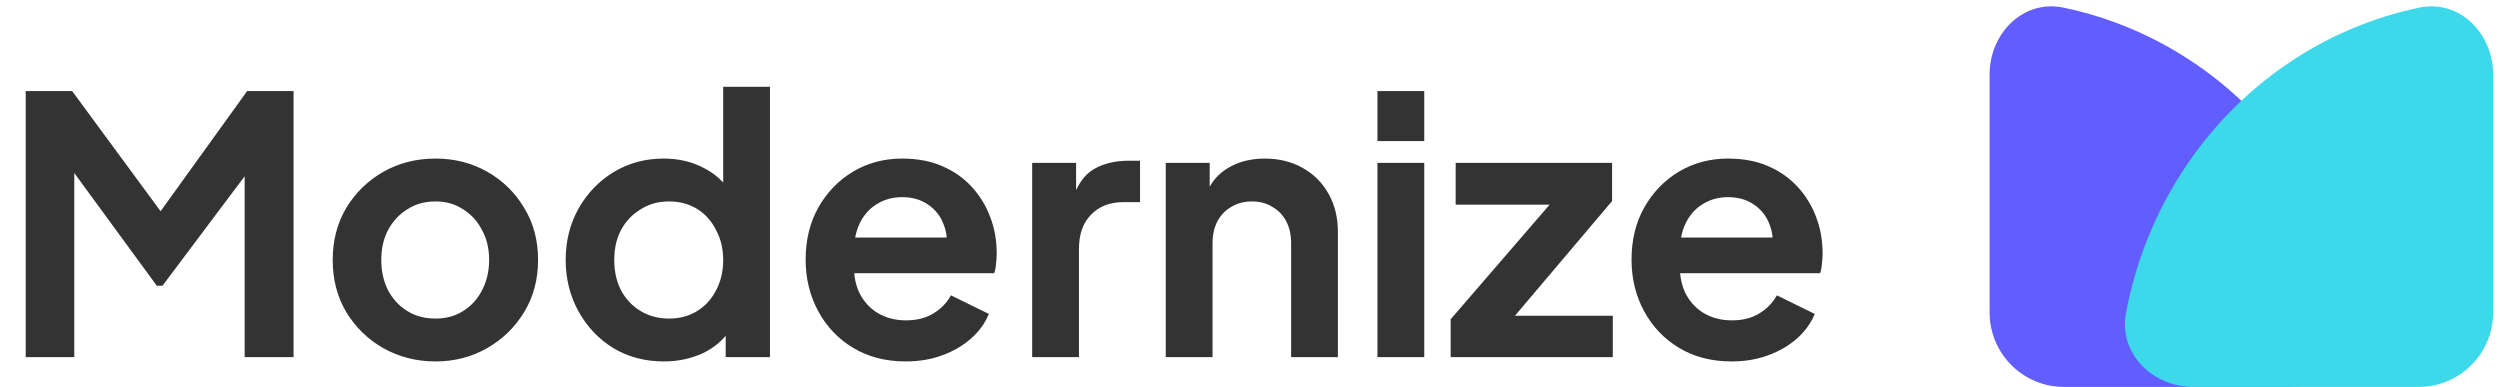
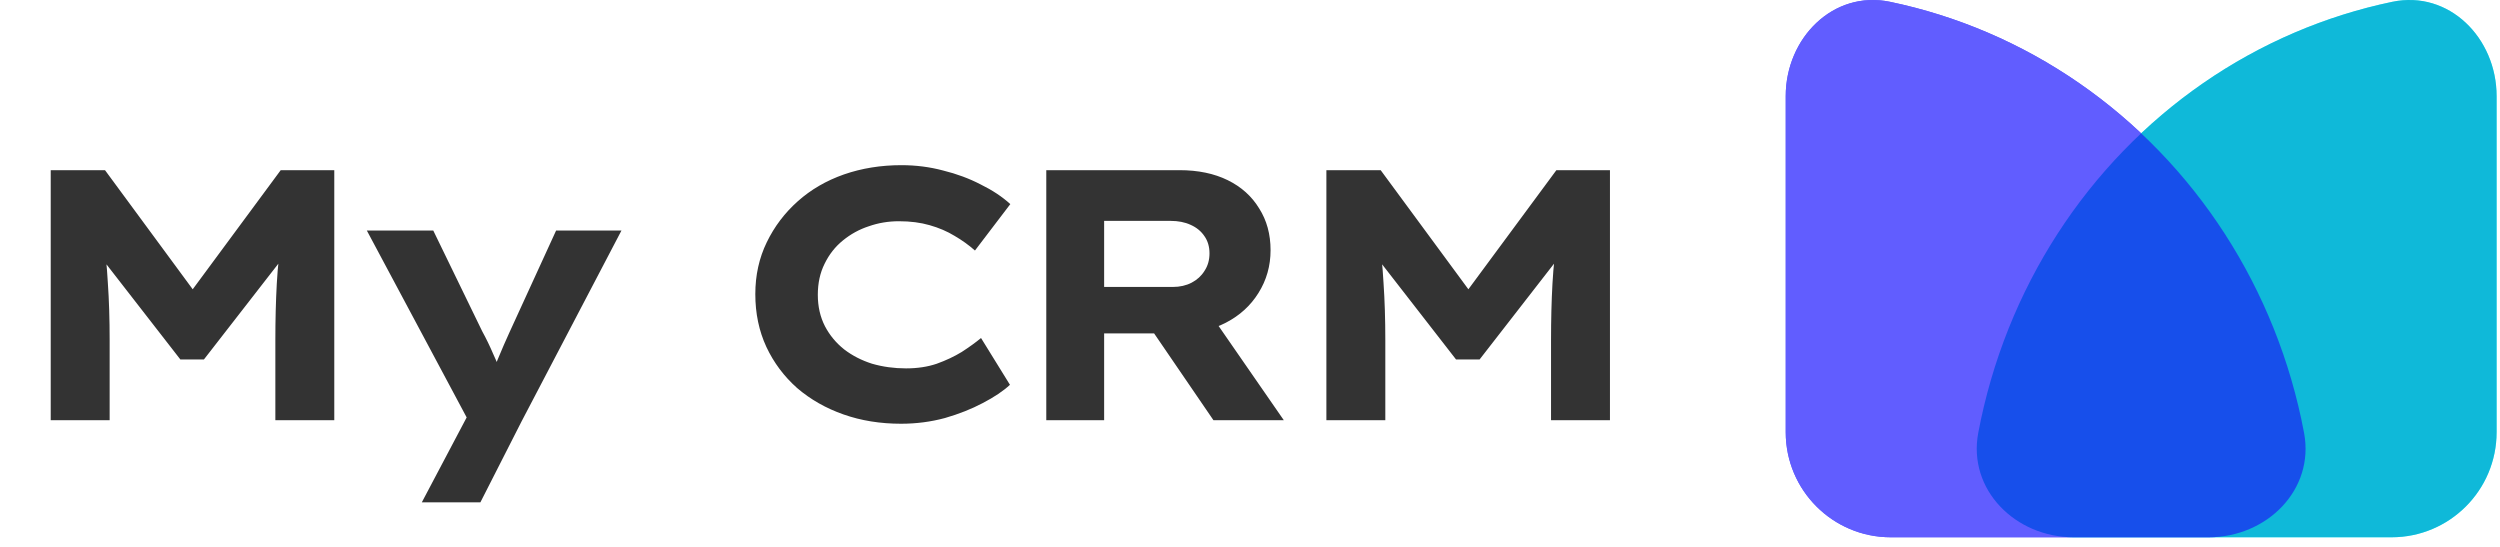
- <svg xmlns="http://www.w3.org/2000/svg" width="168" height="26" viewBox="0 0 168 26" fill="none">
-   <path d="M1.728 24V6.12H4.848L11.544 15.216H10.056L16.608 6.12H19.728V24H16.44V9.84L17.712 10.152L10.92 19.2H10.536L3.912 10.152L4.992 9.84V24H1.728ZM29.27 24.288C27.99 24.288 26.822 23.992 25.766 23.4C24.726 22.808 23.894 22 23.27 20.976C22.662 19.952 22.358 18.784 22.358 17.472C22.358 16.16 22.662 14.992 23.27 13.968C23.894 12.944 24.726 12.136 25.766 11.544C26.806 10.952 27.974 10.656 29.27 10.656C30.55 10.656 31.71 10.952 32.75 11.544C33.79 12.136 34.614 12.944 35.222 13.968C35.846 14.976 36.158 16.144 36.158 17.472C36.158 18.784 35.846 19.952 35.222 20.976C34.598 22 33.766 22.808 32.726 23.4C31.686 23.992 30.534 24.288 29.27 24.288ZM29.27 21.408C29.974 21.408 30.59 21.24 31.118 20.904C31.662 20.568 32.086 20.104 32.39 19.512C32.71 18.904 32.87 18.224 32.87 17.472C32.87 16.704 32.71 16.032 32.39 15.456C32.086 14.864 31.662 14.4 31.118 14.064C30.59 13.712 29.974 13.536 29.27 13.536C28.55 13.536 27.918 13.712 27.374 14.064C26.83 14.4 26.398 14.864 26.078 15.456C25.774 16.032 25.622 16.704 25.622 17.472C25.622 18.224 25.774 18.904 26.078 19.512C26.398 20.104 26.83 20.568 27.374 20.904C27.918 21.24 28.55 21.408 29.27 21.408ZM44.614 24.288C43.35 24.288 42.222 23.992 41.23 23.4C40.238 22.792 39.454 21.968 38.878 20.928C38.302 19.888 38.014 18.736 38.014 17.472C38.014 16.192 38.302 15.04 38.878 14.016C39.454 12.992 40.238 12.176 41.23 11.568C42.238 10.96 43.358 10.656 44.59 10.656C45.582 10.656 46.462 10.856 47.23 11.256C48.014 11.64 48.63 12.184 49.078 12.888L48.598 13.536V5.832H51.742V24H48.766V21.48L49.102 22.104C48.654 22.808 48.03 23.352 47.23 23.736C46.43 24.104 45.558 24.288 44.614 24.288ZM44.95 21.408C45.67 21.408 46.302 21.24 46.846 20.904C47.39 20.568 47.814 20.104 48.118 19.512C48.438 18.92 48.598 18.24 48.598 17.472C48.598 16.72 48.438 16.048 48.118 15.456C47.814 14.848 47.39 14.376 46.846 14.04C46.302 13.704 45.67 13.536 44.95 13.536C44.246 13.536 43.614 13.712 43.054 14.064C42.494 14.4 42.054 14.864 41.734 15.456C41.43 16.032 41.278 16.704 41.278 17.472C41.278 18.24 41.43 18.92 41.734 19.512C42.054 20.104 42.494 20.568 43.054 20.904C43.614 21.24 44.246 21.408 44.95 21.408ZM60.859 24.288C59.515 24.288 58.339 23.984 57.331 23.376C56.323 22.768 55.539 21.944 54.979 20.904C54.419 19.864 54.139 18.712 54.139 17.448C54.139 16.136 54.419 14.976 54.979 13.968C55.555 12.944 56.331 12.136 57.307 11.544C58.299 10.952 59.403 10.656 60.619 10.656C61.643 10.656 62.539 10.824 63.307 11.16C64.091 11.496 64.755 11.96 65.299 12.552C65.843 13.144 66.259 13.824 66.547 14.592C66.835 15.344 66.979 16.16 66.979 17.04C66.979 17.264 66.963 17.496 66.931 17.736C66.915 17.976 66.875 18.184 66.811 18.36H56.731V15.96H65.035L63.547 17.088C63.691 16.352 63.651 15.696 63.427 15.12C63.219 14.544 62.867 14.088 62.371 13.752C61.891 13.416 61.307 13.248 60.619 13.248C59.963 13.248 59.379 13.416 58.867 13.752C58.355 14.072 57.963 14.552 57.691 15.192C57.435 15.816 57.339 16.576 57.403 17.472C57.339 18.272 57.443 18.984 57.715 19.608C58.003 20.216 58.419 20.688 58.963 21.024C59.523 21.36 60.163 21.528 60.883 21.528C61.603 21.528 62.211 21.376 62.707 21.072C63.219 20.768 63.619 20.36 63.907 19.848L66.451 21.096C66.195 21.72 65.795 22.272 65.251 22.752C64.707 23.232 64.059 23.608 63.307 23.88C62.571 24.152 61.755 24.288 60.859 24.288ZM69.362 24V10.944H72.314V13.848L72.074 13.416C72.378 12.44 72.85 11.76 73.49 11.376C74.146 10.992 74.93 10.8 75.842 10.8H76.61V13.584H75.482C74.586 13.584 73.866 13.864 73.322 14.424C72.778 14.968 72.506 15.736 72.506 16.728V24H69.362ZM78.339 24V10.944H81.291V13.512L81.051 13.056C81.355 12.272 81.851 11.68 82.539 11.28C83.243 10.864 84.059 10.656 84.987 10.656C85.947 10.656 86.795 10.864 87.531 11.28C88.283 11.696 88.867 12.28 89.283 13.032C89.699 13.768 89.907 14.624 89.907 15.6V24H86.763V16.344C86.763 15.768 86.651 15.272 86.427 14.856C86.203 14.44 85.891 14.12 85.491 13.896C85.107 13.656 84.651 13.536 84.123 13.536C83.611 13.536 83.155 13.656 82.755 13.896C82.355 14.12 82.043 14.44 81.819 14.856C81.595 15.272 81.483 15.768 81.483 16.344V24H78.339ZM92.566 24V10.944H95.71V24H92.566ZM92.566 9.48V6.12H95.71V9.48H92.566ZM97.484 24V21.456L105.068 12.672L105.548 13.752H97.82V10.944H108.332V13.512L100.892 22.296L100.412 21.216H108.38V24H97.484ZM116.359 24.288C115.015 24.288 113.839 23.984 112.831 23.376C111.823 22.768 111.039 21.944 110.479 20.904C109.919 19.864 109.639 18.712 109.639 17.448C109.639 16.136 109.919 14.976 110.479 13.968C111.055 12.944 111.831 12.136 112.807 11.544C113.799 10.952 114.903 10.656 116.119 10.656C117.143 10.656 118.039 10.824 118.807 11.16C119.591 11.496 120.255 11.96 120.799 12.552C121.343 13.144 121.759 13.824 122.047 14.592C122.335 15.344 122.479 16.16 122.479 17.04C122.479 17.264 122.463 17.496 122.431 17.736C122.415 17.976 122.375 18.184 122.311 18.36H112.231V15.96H120.535L119.047 17.088C119.191 16.352 119.151 15.696 118.927 15.12C118.719 14.544 118.367 14.088 117.871 13.752C117.391 13.416 116.807 13.248 116.119 13.248C115.463 13.248 114.879 13.416 114.367 13.752C113.855 14.072 113.463 14.552 113.191 15.192C112.935 15.816 112.839 16.576 112.903 17.472C112.839 18.272 112.943 18.984 113.215 19.608C113.503 20.216 113.919 20.688 114.463 21.024C115.023 21.36 115.663 21.528 116.383 21.528C117.103 21.528 117.711 21.376 118.207 21.072C118.719 20.768 119.119 20.36 119.407 19.848L121.951 21.096C121.695 21.72 121.295 22.272 120.751 22.752C120.207 23.232 119.559 23.608 118.807 23.88C118.071 24.152 117.255 24.288 116.359 24.288Z" fill="#333333" />
-   <path d="M153.838 26C156.6 26 158.885 23.742 158.374 21.029C158.054 19.327 157.569 17.659 156.925 16.05C155.661 12.896 153.81 10.03 151.476 7.615C149.142 5.201 146.37 3.286 143.321 1.979C141.815 1.334 140.256 0.844 138.666 0.512C135.963 -0.051 133.701 2.239 133.701 5V21C133.701 23.761 135.94 26 138.701 26H153.838Z" fill="#615DFF" />
-   <path d="M147.403 26C144.641 26 142.355 23.742 142.866 21.029C143.187 19.327 143.672 17.659 144.316 16.05C145.579 12.896 147.431 10.03 149.765 7.615C152.099 5.201 154.87 3.286 157.92 1.979C159.426 1.334 160.985 0.844 162.575 0.512C165.278 -0.051 167.539 2.239 167.539 5V21C167.539 23.761 165.301 26 162.539 26H147.403Z" fill="#3DD9EB" />
+ <svg xmlns="http://www.w3.org/2000/svg" width="119" height="26" viewBox="0 0 119 26" fill="none">
+   <path d="M105.137 25.574C107.898 25.574 110.184 23.316 109.673 20.602C109.353 18.901 108.868 17.233 108.223 15.624C106.96 12.47 105.109 9.603 102.774 7.189C100.44 4.775 97.669 2.859 94.62 1.553C93.114 0.908 91.555 0.417 89.965 0.086C87.261 -0.477 85 1.812 85 4.574V20.574C85 23.335 87.239 25.574 90 25.574H105.137Z" fill="#615DFF" />
+   <path d="M98.701 25.574C95.94 25.574 93.654 23.316 94.165 20.602C94.486 18.901 94.971 17.233 95.615 15.624C96.878 12.47 98.73 9.603 101.064 7.189C103.398 4.775 106.169 2.859 109.219 1.553C110.725 0.908 112.284 0.417 113.873 0.086C116.577 -0.477 118.838 1.812 118.838 4.574V20.574C118.838 23.335 116.6 25.574 113.838 25.574H98.701Z" fill="#3DD9EB" />
+   <path d="M105.137 25.574C107.898 25.574 110.184 23.316 109.673 20.602C109.353 18.901 108.868 17.233 108.223 15.624C106.96 12.47 105.109 9.603 102.774 7.189C100.44 4.775 97.669 2.859 94.62 1.553C93.114 0.908 91.555 0.417 89.965 0.086C87.261 -0.477 85 1.812 85 4.574V20.574C85 23.335 87.239 25.574 90 25.574H105.137Z" fill="#615DFF" />
+   <g style="mix-blend-mode:multiply">
+     <path d="M98.701 25.574C95.94 25.574 93.654 23.316 94.165 20.602C94.486 18.901 94.971 17.233 95.615 15.624C96.878 12.47 98.73 9.603 101.064 7.189C103.398 4.775 106.169 2.859 109.219 1.553C110.725 0.908 112.284 0.417 113.873 0.086C116.577 -0.477 118.838 1.812 118.838 4.574V20.574C118.838 23.335 116.6 25.574 113.838 25.574H98.701Z" fill="#3DD9EB" />
+   </g>
+   <path d="M2.414 20V8.1H4.998L10.03 14.934H8.313L13.362 8.1H15.912V20H13.107V16.192C13.107 15.217 13.13 14.322 13.175 13.506C13.22 12.679 13.311 11.846 13.447 11.007L13.736 11.925L9.707 17.11H8.585L4.556 11.925L4.879 11.007C5.004 11.823 5.089 12.645 5.134 13.472C5.191 14.288 5.219 15.195 5.219 16.192V20H2.414ZM20.079 23.91L22.629 19.082L22.51 20.425L17.461 10.973H20.623L22.952 15.767C23.145 16.118 23.32 16.481 23.479 16.855C23.649 17.218 23.791 17.586 23.904 17.96L23.309 18.028C23.434 17.733 23.576 17.393 23.734 17.008C23.893 16.623 24.063 16.232 24.244 15.835L26.471 10.973H29.582L24.822 20.068L22.867 23.91H20.079ZM42.889 20.17C41.903 20.17 40.99 20.023 40.152 19.728C39.313 19.433 38.576 19.014 37.942 18.47C37.318 17.915 36.831 17.263 36.48 16.515C36.128 15.756 35.953 14.917 35.953 13.999C35.953 13.104 36.134 12.282 36.497 11.534C36.859 10.786 37.352 10.134 37.976 9.579C38.599 9.024 39.33 8.599 40.169 8.304C41.019 8.009 41.931 7.862 42.906 7.862C43.597 7.862 44.26 7.947 44.895 8.117C45.541 8.276 46.136 8.497 46.68 8.78C47.235 9.052 47.705 9.364 48.091 9.715L46.408 11.925C46.113 11.664 45.79 11.432 45.439 11.228C45.087 11.013 44.691 10.843 44.249 10.718C43.818 10.593 43.331 10.531 42.787 10.531C42.288 10.531 41.812 10.61 41.359 10.769C40.905 10.916 40.492 11.143 40.118 11.449C39.755 11.744 39.466 12.112 39.251 12.554C39.035 12.985 38.928 13.478 38.928 14.033C38.928 14.588 39.041 15.087 39.268 15.529C39.494 15.96 39.8 16.328 40.186 16.634C40.571 16.929 41.013 17.155 41.512 17.314C42.022 17.461 42.56 17.535 43.127 17.535C43.671 17.535 44.158 17.461 44.589 17.314C45.031 17.155 45.427 16.968 45.779 16.753C46.13 16.526 46.436 16.305 46.697 16.09L48.074 18.317C47.756 18.612 47.326 18.901 46.782 19.184C46.249 19.467 45.648 19.705 44.98 19.898C44.311 20.079 43.614 20.17 42.889 20.17ZM49.803 20V8.1H56.144C57.028 8.1 57.793 8.259 58.439 8.576C59.085 8.893 59.584 9.341 59.935 9.919C60.297 10.486 60.479 11.149 60.479 11.908C60.479 12.656 60.286 13.336 59.901 13.948C59.527 14.549 59.011 15.019 58.354 15.359C57.697 15.699 56.96 15.869 56.144 15.869H52.557V20H49.803ZM57.759 20L54.087 14.628L57.096 14.203L61.108 20H57.759ZM52.557 13.659H55.821C56.161 13.659 56.461 13.591 56.722 13.455C56.983 13.319 57.187 13.132 57.334 12.894C57.492 12.656 57.572 12.378 57.572 12.061C57.572 11.744 57.492 11.472 57.334 11.245C57.175 11.007 56.954 10.826 56.671 10.701C56.399 10.576 56.081 10.514 55.719 10.514H52.557V13.659ZM63.136 20V8.1H65.72L70.752 14.934H69.035L74.084 8.1H76.634V20H73.829V16.192C73.829 15.217 73.852 14.322 73.897 13.506C73.942 12.679 74.033 11.846 74.169 11.007L74.458 11.925L70.429 17.11H69.307L65.278 11.925L65.601 11.007C65.725 11.823 65.811 12.645 65.856 13.472C65.912 14.288 65.941 15.195 65.941 16.192V20H63.136Z" fill="#333333" />
</svg>
